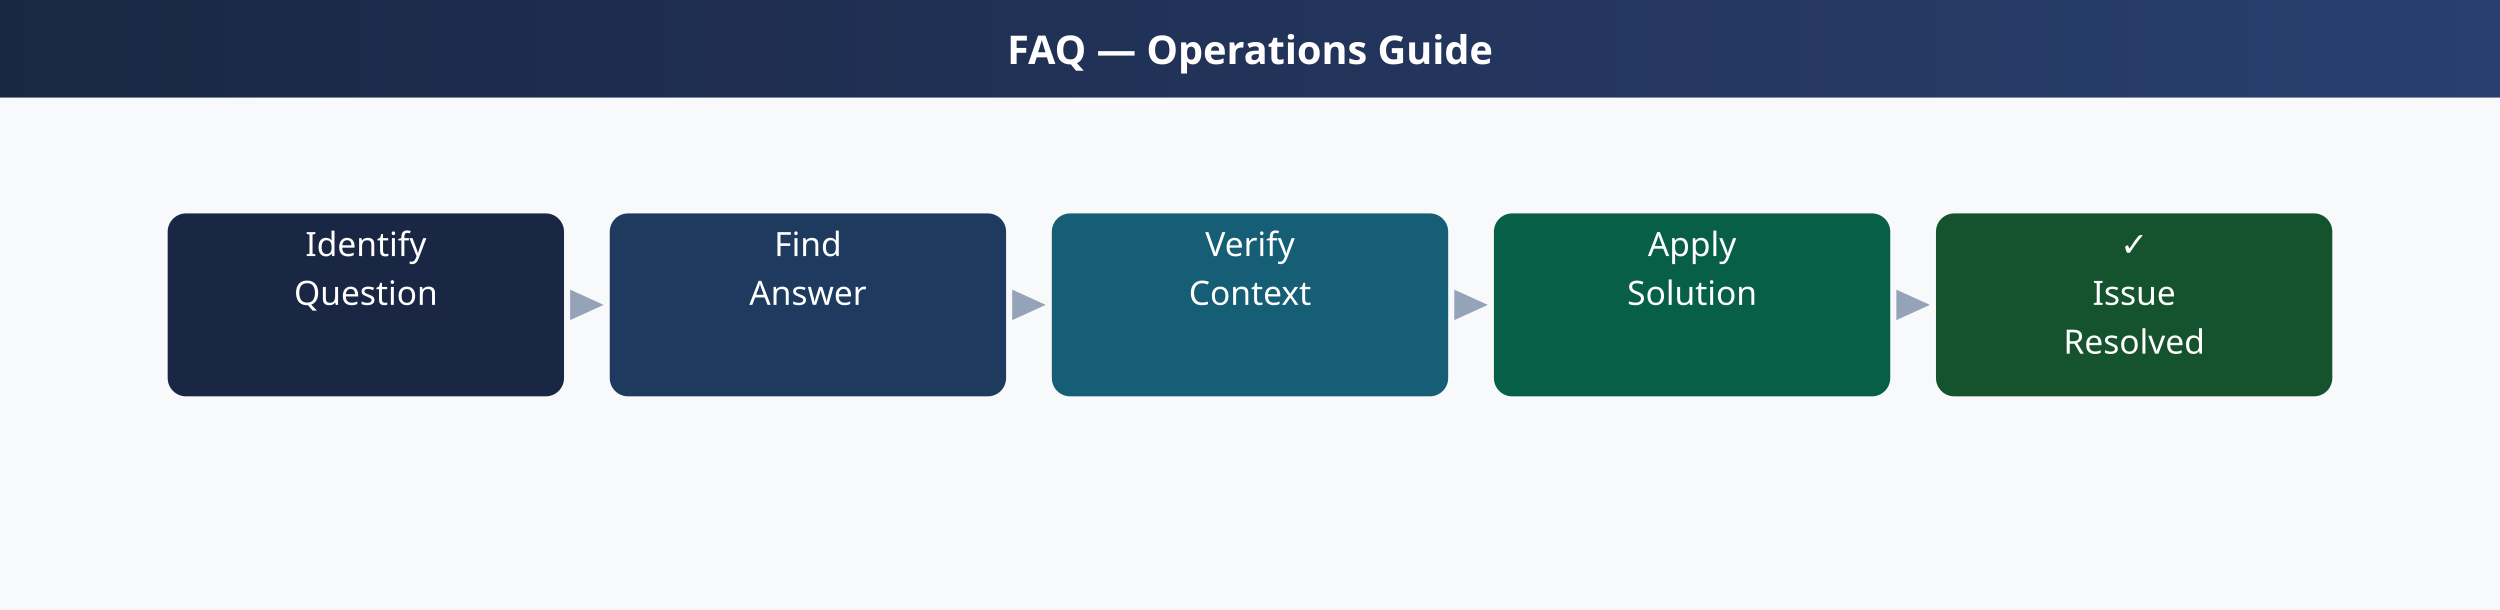
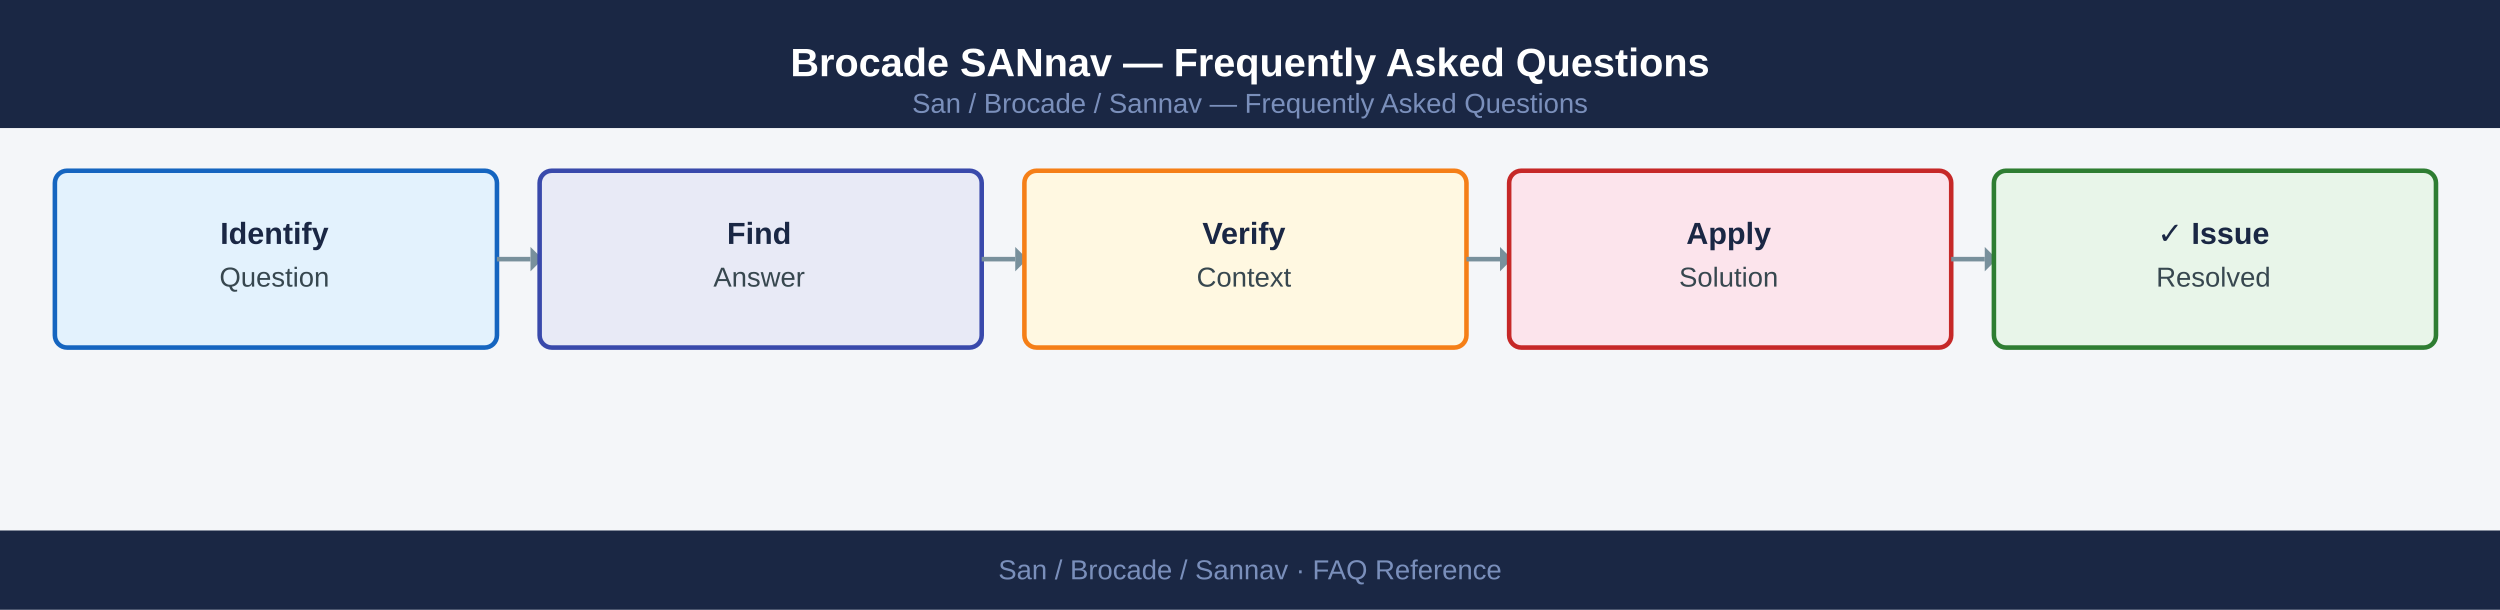
- <svg xmlns="http://www.w3.org/2000/svg" width="820" height="200">
-   <defs>
-     <linearGradient id="hdr" x1="0" y1="0" x2="1" y2="0">
-       <stop offset="0%" style="stop-color:#1a2744" />
-       <stop offset="100%" style="stop-color:#2a3f6f" />
-     </linearGradient>
-   </defs>
-   <rect width="820" height="200" fill="#f8f9fa" />
-   <rect width="820" height="32" fill="url(#hdr)" />
-   <text x="410" y="21" fill="white" font-family="sans-serif" font-size="13" font-weight="bold" text-anchor="middle">FAQ — Operations Guide</text>
-   <rect x="55" y="70" width="130" height="60" rx="6" fill="#1a2744" />
-   <text x="120" y="84" fill="white" font-family="sans-serif" font-size="11" text-anchor="middle">Identify</text>
-   <text x="120" y="100" fill="white" font-family="sans-serif" font-size="11" text-anchor="middle">Question</text>
-   <polygon points="187,95 198,100 187,105" fill="#94a3b8" />
-   <rect x="200" y="70" width="130" height="60" rx="6" fill="#1e3a5f" />
-   <text x="265" y="84" fill="white" font-family="sans-serif" font-size="11" text-anchor="middle">Find</text>
-   <text x="265" y="100" fill="white" font-family="sans-serif" font-size="11" text-anchor="middle">Answer</text>
-   <polygon points="332,95 343,100 332,105" fill="#94a3b8" />
-   <rect x="345" y="70" width="130" height="60" rx="6" fill="#155e75" />
-   <text x="410" y="84" fill="white" font-family="sans-serif" font-size="11" text-anchor="middle">Verify</text>
-   <text x="410" y="100" fill="white" font-family="sans-serif" font-size="11" text-anchor="middle">Context</text>
-   <polygon points="477,95 488,100 477,105" fill="#94a3b8" />
-   <rect x="490" y="70" width="130" height="60" rx="6" fill="#065f46" />
-   <text x="555" y="84" fill="white" font-family="sans-serif" font-size="11" text-anchor="middle">Apply</text>
-   <text x="555" y="100" fill="white" font-family="sans-serif" font-size="11" text-anchor="middle">Solution</text>
-   <polygon points="622,95 633,100 622,105" fill="#94a3b8" />
-   <rect x="635" y="70" width="130" height="60" rx="6" fill="#14532d" />
-   <text x="700" y="84" fill="white" font-family="sans-serif" font-size="11" text-anchor="middle">✓</text>
-   <text x="700" y="100" fill="white" font-family="sans-serif" font-size="11" text-anchor="middle">Issue</text>
-   <text x="700" y="116" fill="white" font-family="sans-serif" font-size="11" text-anchor="middle">Resolved</text>
+ <svg xmlns="http://www.w3.org/2000/svg" width="820" height="200" font-family="'Segoe UI',Arial,sans-serif">
+   <rect width="820" height="200" fill="#f4f6f9" />
+   <rect x="0" y="0" width="820" height="42" fill="#1a2744" />
+   <text x="410" y="25" text-anchor="middle" fill="white" font-size="13" font-weight="700">Brocade SANnav — Frequently Asked Questions</text>
+   <text x="410" y="37" text-anchor="middle" fill="#7a8fbb" font-size="9">San / Brocade / Sannav — Frequently Asked Questions</text>
+   <rect x="18" y="56" width="145" height="58" fill="#e3f2fd" rx="4" stroke="#1565c0" stroke-width="1.5" />
+   <text x="90" y="80" text-anchor="middle" fill="#1a2744" font-size="10" font-weight="700">Identify</text>
+   <text x="90" y="94" text-anchor="middle" fill="#37474f" font-size="9">Question</text>
+   <line x1="163" y1="85" x2="174" y2="85" stroke="#78909c" stroke-width="1.5" />
+   <polygon points="174,81 178,85 174,89" fill="#78909c" />
+   <rect x="177" y="56" width="145" height="58" fill="#e8eaf6" rx="4" stroke="#3949ab" stroke-width="1.5" />
+   <text x="249" y="80" text-anchor="middle" fill="#1a2744" font-size="10" font-weight="700">Find</text>
+   <text x="249" y="94" text-anchor="middle" fill="#37474f" font-size="9">Answer</text>
+   <line x1="322" y1="85" x2="333" y2="85" stroke="#78909c" stroke-width="1.5" />
+   <polygon points="333,81 337,85 333,89" fill="#78909c" />
+   <rect x="336" y="56" width="145" height="58" fill="#fff8e1" rx="4" stroke="#f57f17" stroke-width="1.5" />
+   <text x="408" y="80" text-anchor="middle" fill="#1a2744" font-size="10" font-weight="700">Verify</text>
+   <text x="408" y="94" text-anchor="middle" fill="#37474f" font-size="9">Context</text>
+   <line x1="481" y1="85" x2="492" y2="85" stroke="#78909c" stroke-width="1.5" />
+   <polygon points="492,81 496,85 492,89" fill="#78909c" />
+   <rect x="495" y="56" width="145" height="58" fill="#fce4ec" rx="4" stroke="#c62828" stroke-width="1.5" />
+   <text x="567" y="80" text-anchor="middle" fill="#1a2744" font-size="10" font-weight="700">Apply</text>
+   <text x="567" y="94" text-anchor="middle" fill="#37474f" font-size="9">Solution</text>
+   <line x1="640" y1="85" x2="651" y2="85" stroke="#78909c" stroke-width="1.5" />
+   <polygon points="651,81 655,85 651,89" fill="#78909c" />
+   <rect x="654" y="56" width="145" height="58" fill="#e8f5e9" rx="4" stroke="#2e7d32" stroke-width="1.5" />
+   <text x="726" y="80" text-anchor="middle" fill="#1a2744" font-size="10" font-weight="700">✓ Issue</text>
+   <text x="726" y="94" text-anchor="middle" fill="#37474f" font-size="9">Resolved</text>
+   <rect x="0" y="174" width="820" height="26" fill="#1a2744" />
+   <text x="410" y="190" text-anchor="middle" fill="#7a8fbb" font-size="9">San / Brocade / Sannav · FAQ Reference</text>
</svg>
